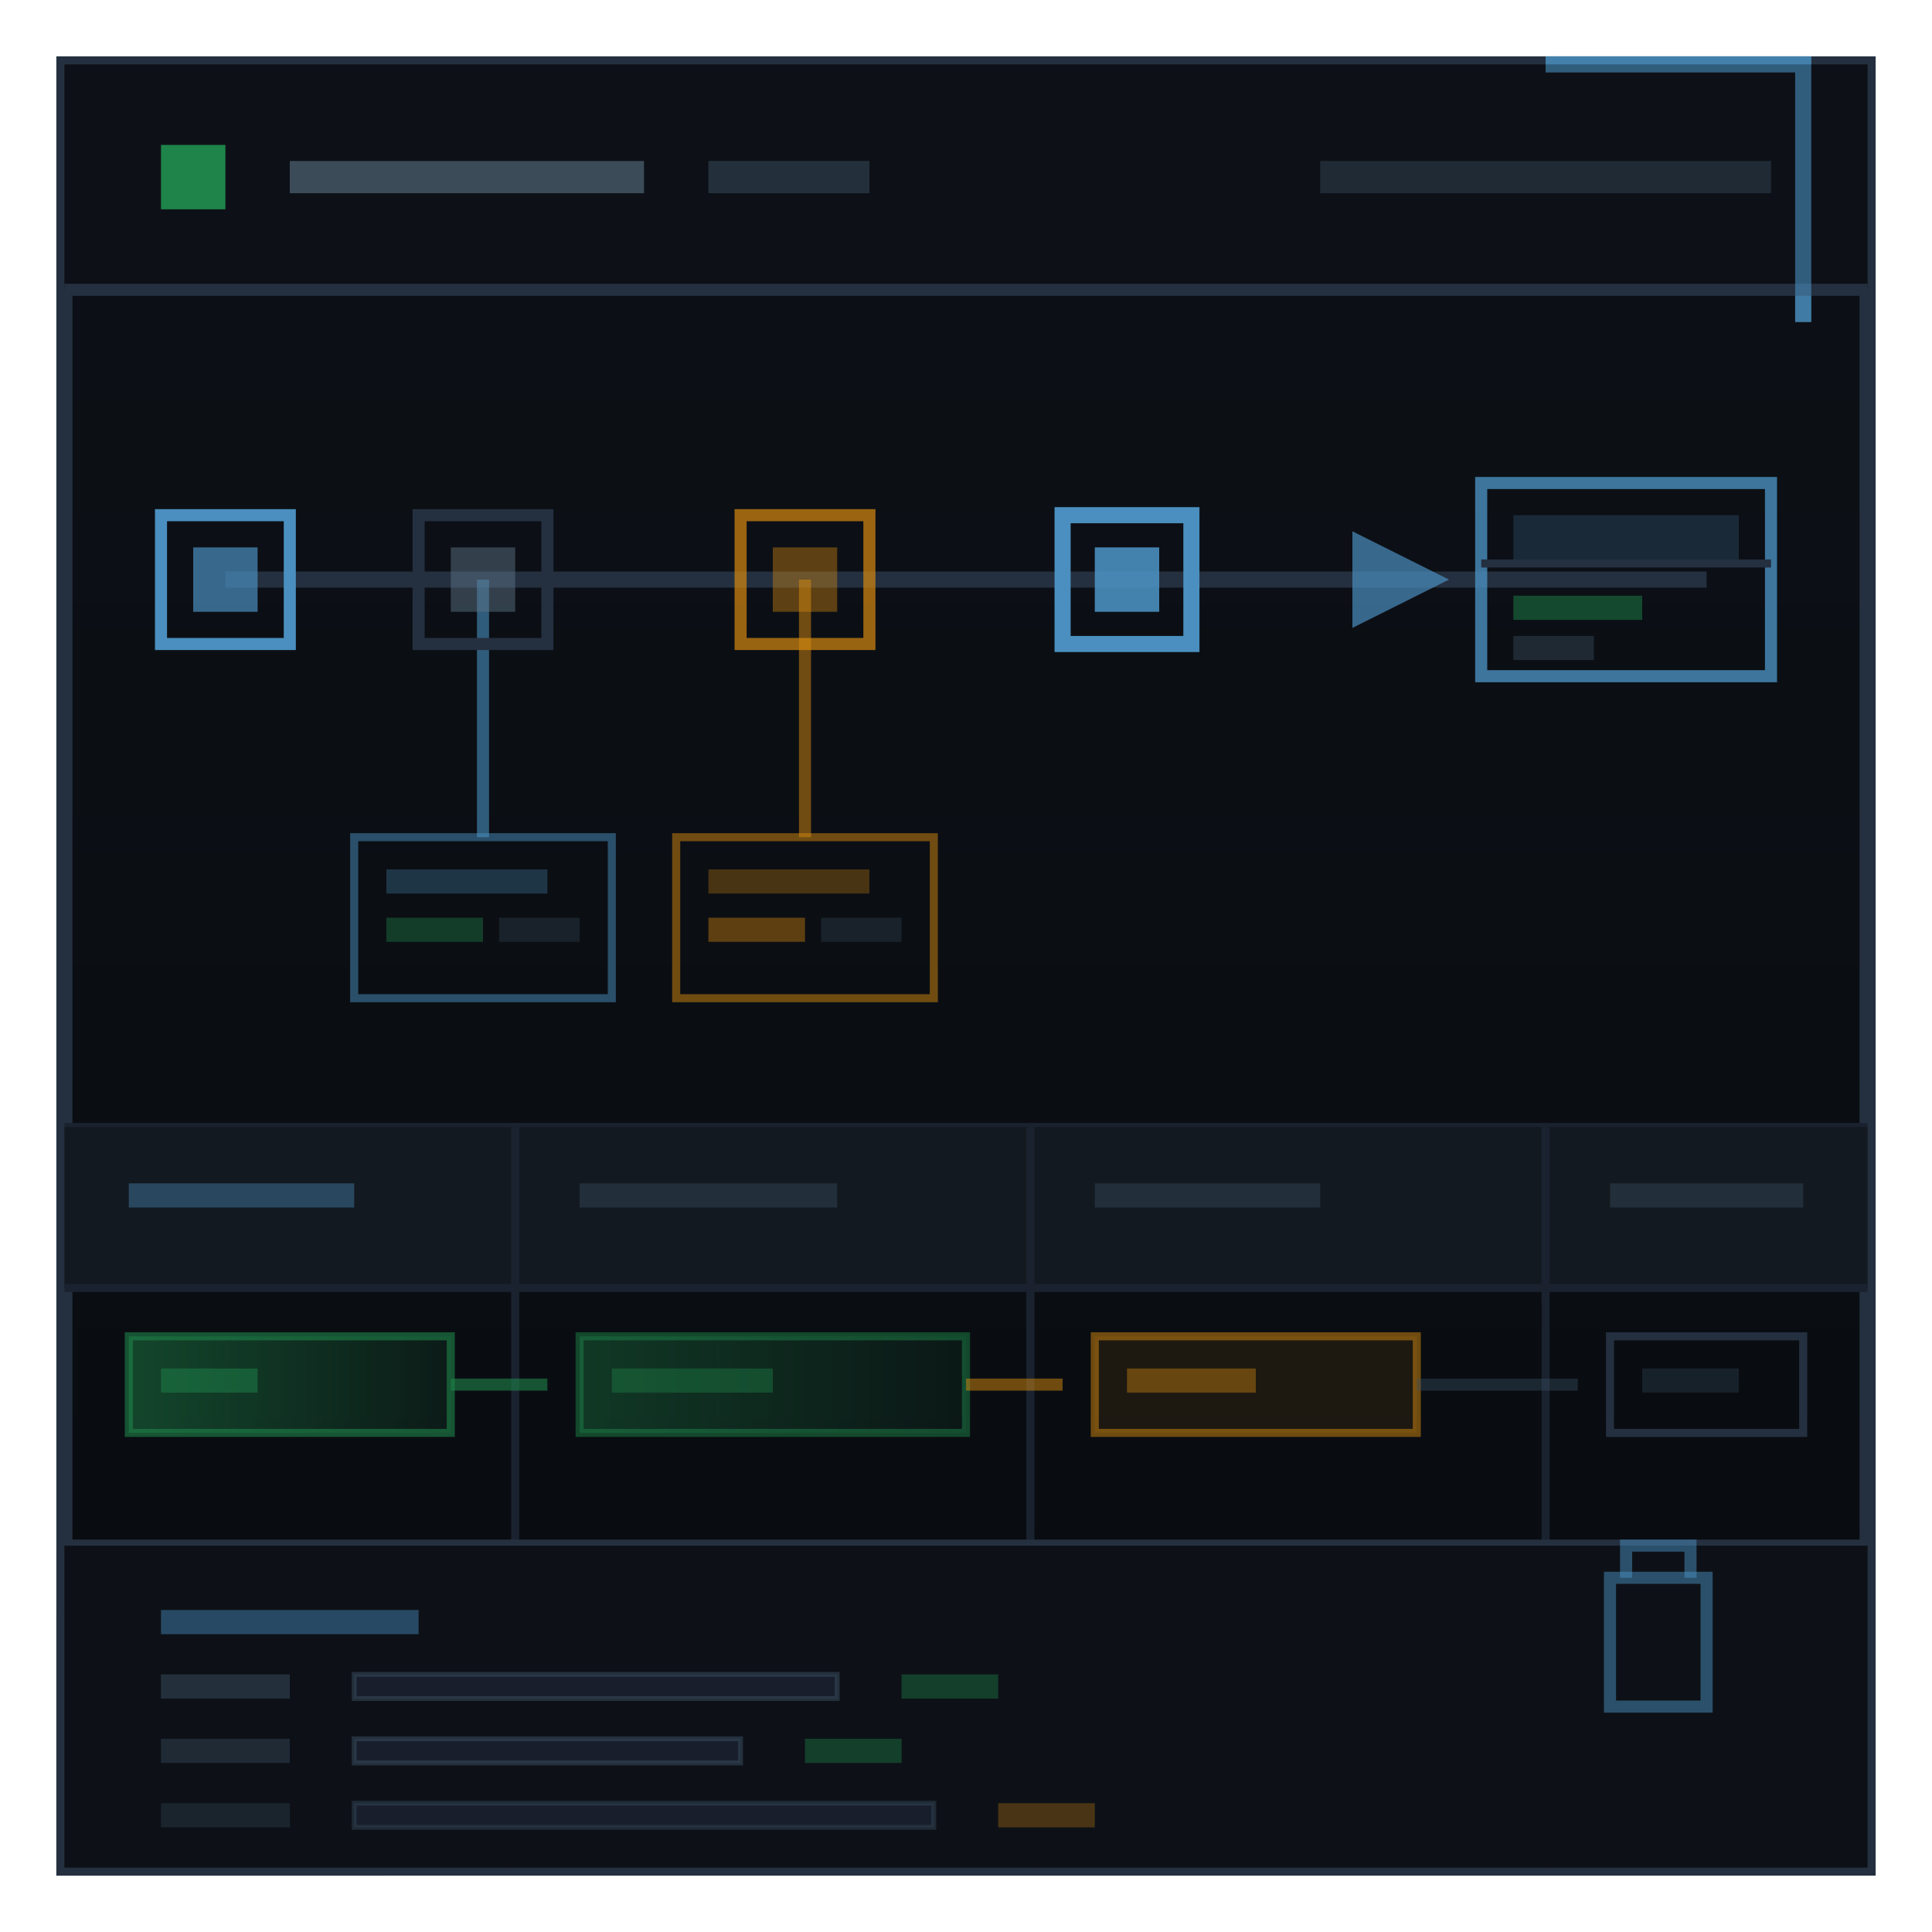
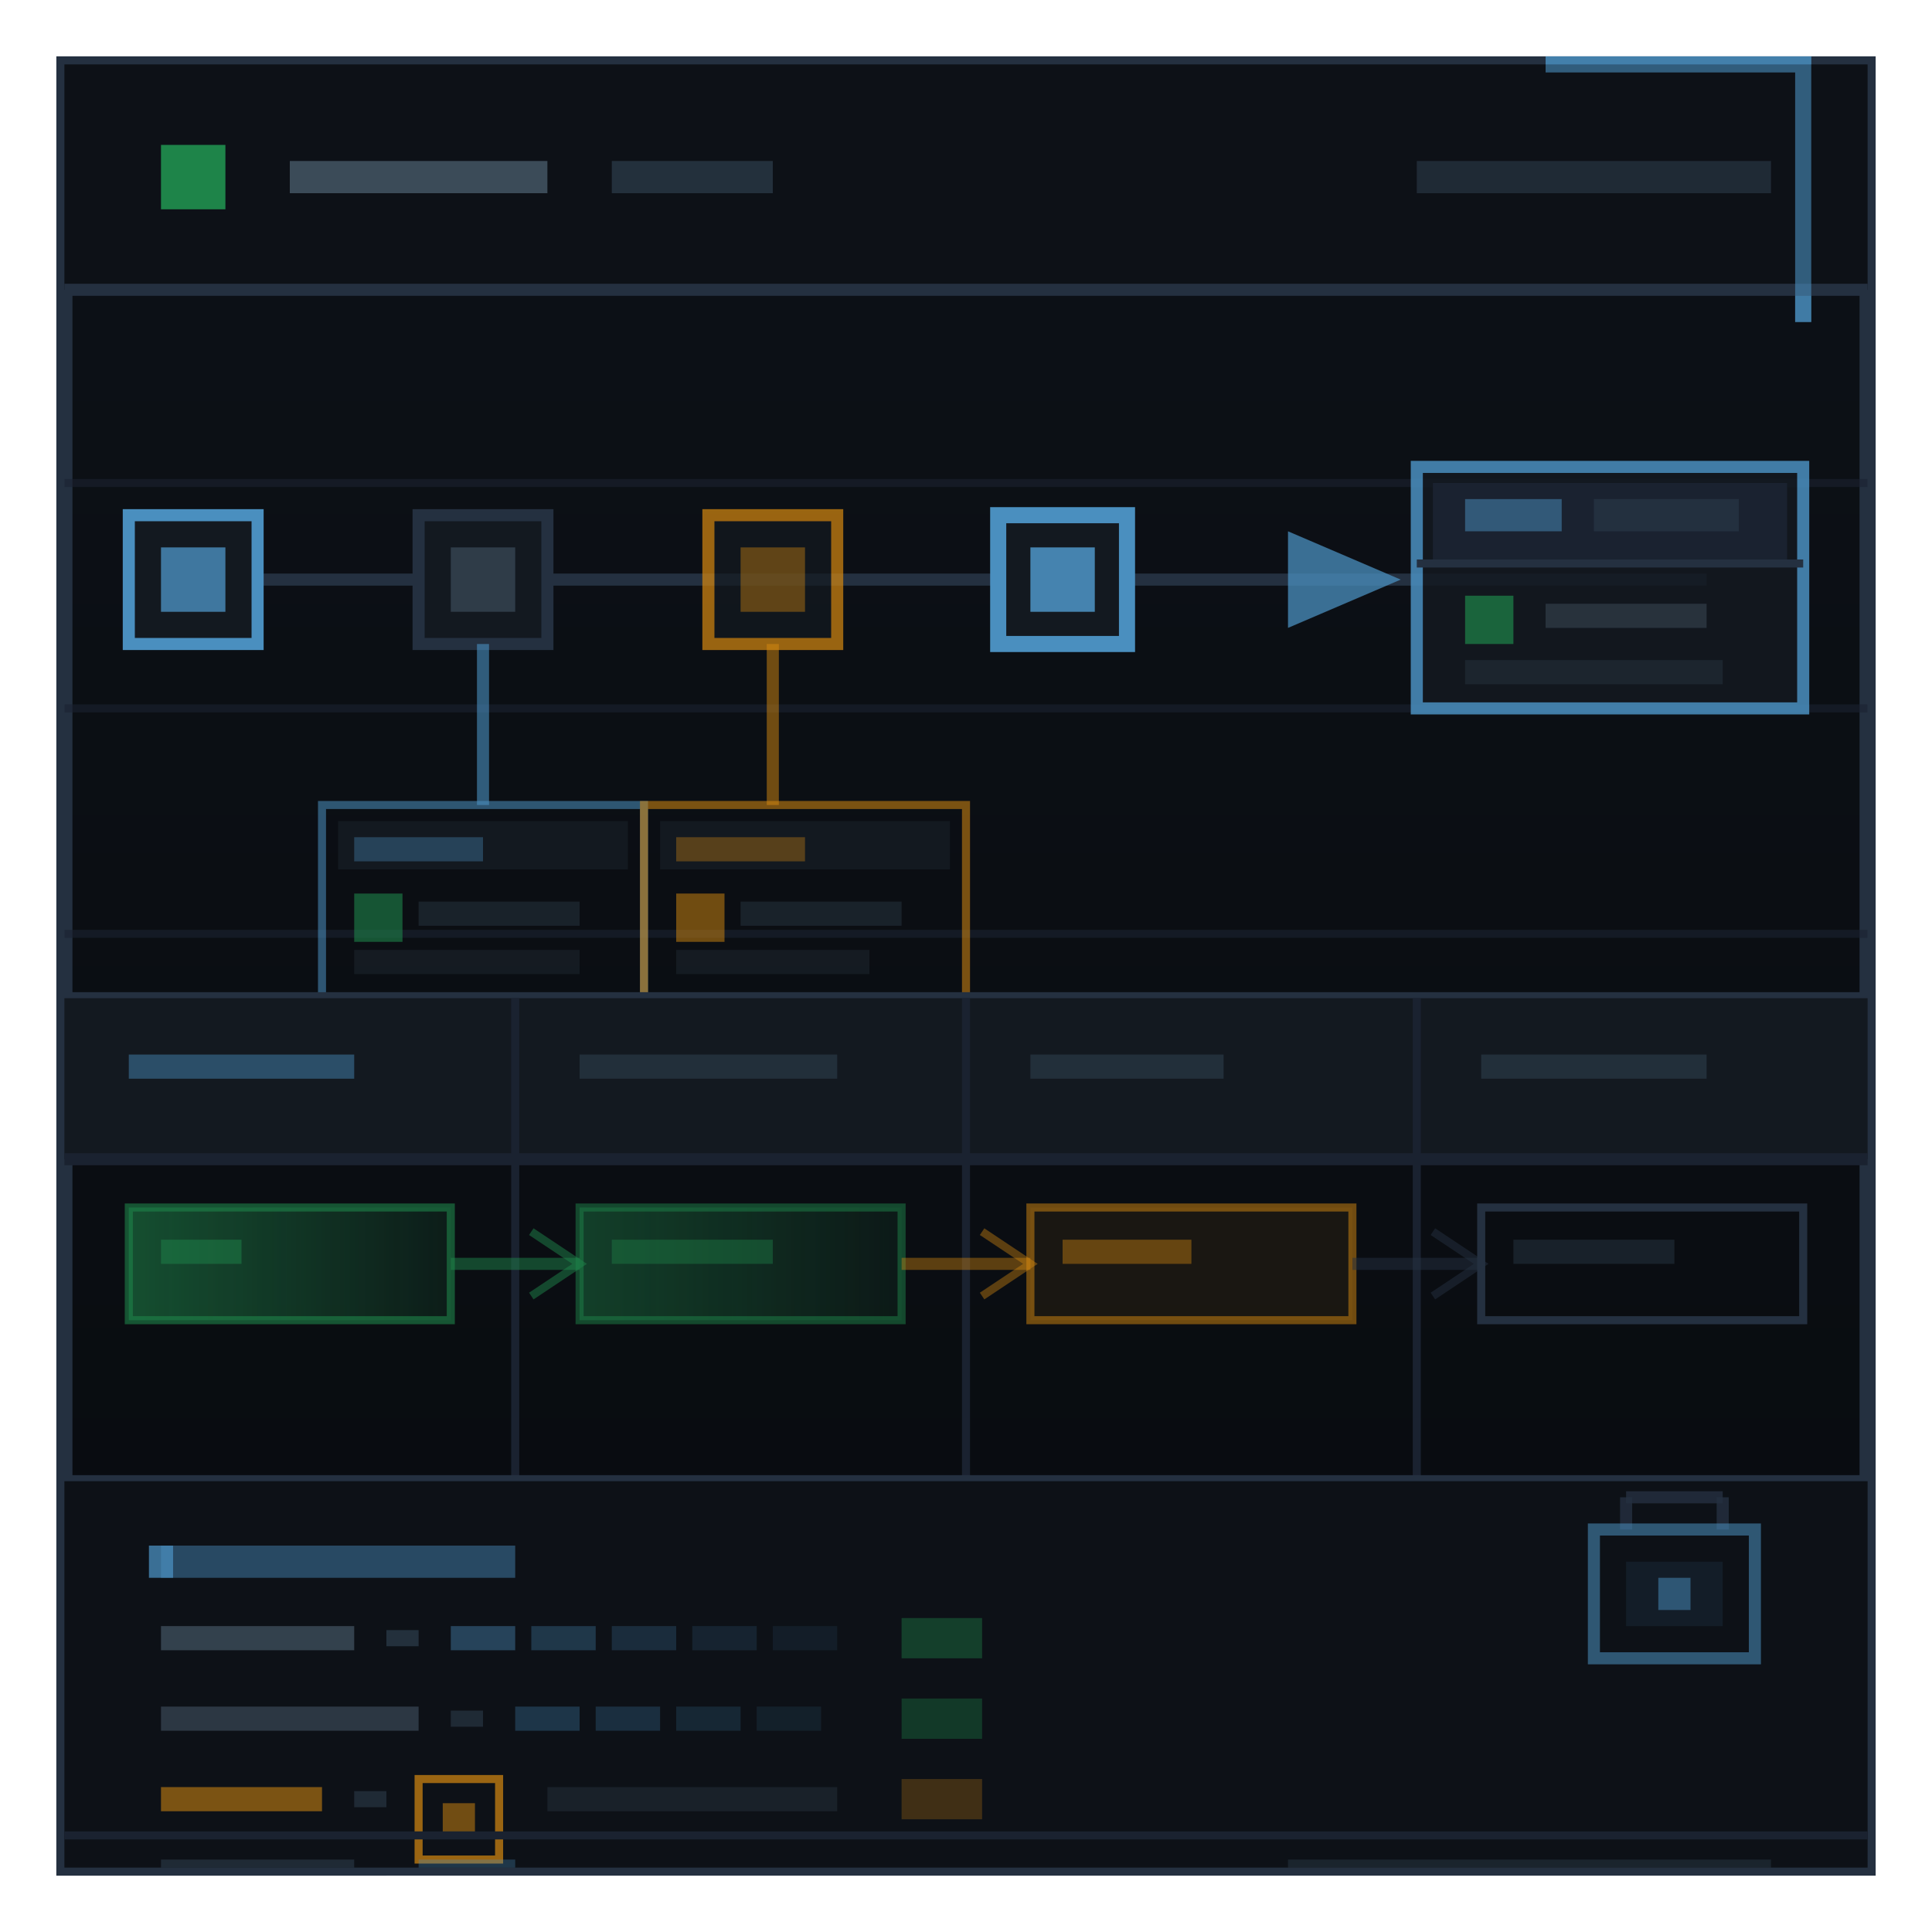
<svg xmlns="http://www.w3.org/2000/svg" viewBox="0 0 120 120" width="120" height="120" fill="none">
  <defs>
    <linearGradient id="l-bg" x1="0" y1="0" x2="0" y2="1">
      <stop offset="0%" stop-color="#0D1117" />
      <stop offset="100%" stop-color="#080B0F" />
    </linearGradient>
    <linearGradient id="l-flow" x1="0" y1="0" x2="1" y2="0">
      <stop offset="0%" stop-color="#4A8FBF" stop-opacity="0.9" />
-       <stop offset="100%" stop-color="#4A8FBF" stop-opacity="0.3" />
+       <stop offset="100%" stop-color="#4A8FBF" stop-opacity="0.25" />
    </linearGradient>
    <linearGradient id="l-deploy" x1="0" y1="0" x2="1" y2="0">
-       <stop offset="0%" stop-color="#1E8449" stop-opacity="0.6" />
+       <stop offset="0%" stop-color="#1E8449" stop-opacity="0.65" />
      <stop offset="100%" stop-color="#1E8449" stop-opacity="0.15" />
+     </linearGradient>
+     <linearGradient id="l-vault" x1="0" y1="0" x2="0" y2="1">
+       <stop offset="0%" stop-color="#1A2230" />
+       <stop offset="100%" stop-color="#0D1117" />
    </linearGradient>
    <clipPath id="l-clip">
      <rect x="4" y="4" width="112" height="112" />
    </clipPath>
  </defs>
  <rect x="4" y="4" width="112" height="112" fill="url(#l-bg)" stroke="#243040" stroke-width="1" />
  <polyline points="96,4 112,4 112,20" stroke="#4A8FBF" stroke-width="1" opacity="0.6" />
  <polyline points="24,116 4,116 4,100" stroke="#243040" stroke-width="1" opacity="0.5" />
  <g clip-path="url(#l-clip)">
    <rect x="4" y="4" width="112" height="14" fill="#0D1117" />
    <line x1="4" y1="18" x2="116" y2="18" stroke="#243040" stroke-width="0.75" />
    <rect x="10" y="9" width="4" height="4" fill="#1E8449" />
-     <rect x="18" y="10" width="22" height="2" fill="#5A7184" opacity="0.6" />
-     <rect x="44" y="10" width="10" height="2" fill="#3A4F61" opacity="0.5" />
-     <rect x="82" y="10" width="28" height="2" fill="#3A4F61" opacity="0.4" />
-     <line x1="14" y1="36" x2="106" y2="36" stroke="#243040" stroke-width="1" />
-     <rect x="10" y="32" width="8" height="8" fill="none" stroke="#4A8FBF" stroke-width="0.75" />
-     <rect x="12" y="34" width="4" height="4" fill="#4A8FBF" opacity="0.7" />
-     <line x1="30" y1="36" x2="30" y2="52" stroke="#4A8FBF" stroke-width="0.75" opacity="0.6" />
-     <rect x="26" y="32" width="8" height="8" fill="none" stroke="#243040" stroke-width="0.75" />
-     <rect x="28" y="34" width="4" height="4" fill="#5A7184" opacity="0.5" />
-     <line x1="50" y1="36" x2="50" y2="52" stroke="#D68910" stroke-width="0.75" opacity="0.5" />
-     <rect x="46" y="32" width="8" height="8" fill="none" stroke="#D68910" stroke-width="0.75" opacity="0.7" />
-     <rect x="48" y="34" width="4" height="4" fill="#D68910" opacity="0.4" />
-     <rect x="66" y="32" width="8" height="8" fill="none" stroke="#4A8FBF" stroke-width="1" />
-     <rect x="68" y="34" width="4" height="4" fill="#4A8FBF" opacity="0.9" />
-     <polyline points="74,36 84,36" stroke="url(#l-flow)" stroke-width="1" fill="none" />
-     <polygon points="84,33 90,36 84,39" fill="#4A8FBF" opacity="0.7" />
-     <rect x="92" y="30" width="18" height="12" fill="none" stroke="#4A8FBF" stroke-width="0.75" opacity="0.8" />
-     <rect x="94" y="32" width="14" height="3" fill="#4A8FBF" opacity="0.2" />
-     <line x1="92" y1="35" x2="110" y2="35" stroke="#243040" stroke-width="0.5" />
-     <rect x="94" y="37" width="8" height="1.5" fill="#1E8449" opacity="0.5" />
-     <rect x="94" y="39.5" width="5" height="1.5" fill="#3A4F61" opacity="0.4" />
-     <rect x="22" y="52" width="16" height="10" fill="none" stroke="#4A8FBF" stroke-width="0.5" opacity="0.5" />
-     <rect x="24" y="54" width="10" height="1.5" fill="#4A8FBF" opacity="0.3" />
-     <rect x="24" y="57" width="6" height="1.5" fill="#1E8449" opacity="0.4" />
-     <rect x="31" y="57" width="5" height="1.5" fill="#3A4F61" opacity="0.3" />
-     <rect x="42" y="52" width="16" height="10" fill="none" stroke="#D68910" stroke-width="0.5" opacity="0.5" />
-     <rect x="44" y="54" width="10" height="1.5" fill="#D68910" opacity="0.3" />
-     <rect x="44" y="57" width="6" height="1.5" fill="#D68910" opacity="0.4" />
-     <rect x="51" y="57" width="5" height="1.5" fill="#3A4F61" opacity="0.3" />
-     <line x1="4" y1="70" x2="116" y2="70" stroke="#1A2230" stroke-width="0.5" />
-     <rect x="4" y="70" width="112" height="10" fill="#131920" />
-     <line x1="4" y1="80" x2="116" y2="80" stroke="#1A2230" stroke-width="0.5" />
-     <line x1="32" y1="70" x2="32" y2="116" stroke="#1A2230" stroke-width="0.5" />
-     <line x1="64" y1="70" x2="64" y2="116" stroke="#1A2230" stroke-width="0.5" />
-     <line x1="96" y1="70" x2="96" y2="116" stroke="#1A2230" stroke-width="0.5" />
-     <rect x="8" y="73.5" width="14" height="1.5" fill="#4A8FBF" opacity="0.4" />
-     <rect x="36" y="73.5" width="16" height="1.5" fill="#3A4F61" opacity="0.4" />
-     <rect x="68" y="73.5" width="14" height="1.5" fill="#3A4F61" opacity="0.4" />
-     <rect x="100" y="73.5" width="12" height="1.5" fill="#3A4F61" opacity="0.4" />
-     <rect x="8" y="83" width="20" height="6" fill="url(#l-deploy)" opacity="0.8" />
-     <rect x="8" y="83" width="20" height="6" fill="none" stroke="#1E8449" stroke-width="0.5" opacity="0.6" />
-     <rect x="10" y="85" width="6" height="1.5" fill="#1E8449" opacity="0.5" />
-     <rect x="36" y="83" width="24" height="6" fill="url(#l-deploy)" opacity="0.6" />
-     <rect x="36" y="83" width="24" height="6" fill="none" stroke="#1E8449" stroke-width="0.5" opacity="0.5" />
-     <rect x="38" y="85" width="10" height="1.5" fill="#1E8449" opacity="0.4" />
-     <rect x="68" y="83" width="20" height="6" fill="#D68910" opacity="0.1" />
-     <rect x="68" y="83" width="20" height="6" fill="none" stroke="#D68910" stroke-width="0.5" opacity="0.5" />
-     <rect x="70" y="85" width="8" height="1.5" fill="#D68910" opacity="0.4" />
-     <rect x="100" y="83" width="12" height="6" fill="none" stroke="#243040" stroke-width="0.5" />
-     <rect x="102" y="85" width="6" height="1.5" fill="#3A4F61" opacity="0.3" />
-     <polyline points="28,86 34,86" stroke="#1E8449" stroke-width="0.75" fill="none" opacity="0.6" />
-     <polyline points="60,86 66,86" stroke="#D68910" stroke-width="0.75" fill="none" opacity="0.5" />
-     <polyline points="88,86 98,86" stroke="#3A4F61" stroke-width="0.75" fill="none" opacity="0.4" />
-     <line x1="4" y1="96" x2="116" y2="96" stroke="#243040" stroke-width="0.75" />
-     <rect x="4" y="96" width="112" height="20" fill="#0D1117" />
-     <rect x="10" y="100" width="16" height="1.5" fill="#4A8FBF" opacity="0.45" />
-     <rect x="100" y="98" width="6" height="8" fill="none" stroke="#4A8FBF" stroke-width="0.75" opacity="0.5" />
-     <polyline points="101,98 101,96 105,96 105,98" stroke="#4A8FBF" stroke-width="0.75" fill="none" opacity="0.5" />
-     <rect x="10" y="104" width="8" height="1.5" fill="#3A4F61" opacity="0.5" />
-     <rect x="22" y="104" width="30" height="1.5" fill="#1A2230" opacity="0.8" />
-     <rect x="22" y="104" width="30" height="1.5" fill="none" stroke="#3A4F61" stroke-width="0.3" opacity="0.5" />
-     <rect x="56" y="104" width="6" height="1.5" fill="#1E8449" opacity="0.4" />
-     <rect x="10" y="108" width="8" height="1.5" fill="#3A4F61" opacity="0.4" />
-     <rect x="22" y="108" width="24" height="1.5" fill="#1A2230" opacity="0.8" />
-     <rect x="22" y="108" width="24" height="1.5" fill="none" stroke="#3A4F61" stroke-width="0.3" opacity="0.5" />
-     <rect x="50" y="108" width="6" height="1.5" fill="#1E8449" opacity="0.4" />
-     <rect x="10" y="112" width="8" height="1.5" fill="#3A4F61" opacity="0.3" />
-     <rect x="22" y="112" width="36" height="1.5" fill="#1A2230" opacity="0.8" />
-     <rect x="22" y="112" width="36" height="1.5" fill="none" stroke="#3A4F61" stroke-width="0.3" opacity="0.4" />
-     <rect x="62" y="112" width="6" height="1.5" fill="#D68910" opacity="0.3" />
+     <rect x="18" y="10" width="16" height="2" fill="#5A7184" opacity="0.6" />
+     <rect x="38" y="10" width="10" height="2" fill="#3A4F61" opacity="0.5" />
+     <rect x="88" y="10" width="22" height="2" fill="#3A4F61" opacity="0.4" />
+     <line x1="4" y1="30" x2="116" y2="30" stroke="#1A2230" stroke-width="0.5" opacity="0.6" />
+     <line x1="4" y1="44" x2="116" y2="44" stroke="#1A2230" stroke-width="0.5" opacity="0.6" />
+     <line x1="4" y1="58" x2="116" y2="58" stroke="#1A2230" stroke-width="0.5" opacity="0.6" />
+     <line x1="10" y1="36" x2="106" y2="36" stroke="#243040" stroke-width="0.75" />
+     <rect x="8" y="32" width="8" height="8" fill="#131920" stroke="#4A8FBF" stroke-width="0.75" />
+     <rect x="10" y="34" width="4" height="4" fill="#4A8FBF" opacity="0.8" />
+     <rect x="26" y="32" width="8" height="8" fill="#131920" stroke="#243040" stroke-width="0.75" />
+     <rect x="28" y="34" width="4" height="4" fill="#5A7184" opacity="0.4" />
+     <line x1="30" y1="40" x2="30" y2="50" stroke="#4A8FBF" stroke-width="0.75" opacity="0.6" />
+     <rect x="44" y="32" width="8" height="8" fill="#131920" stroke="#D68910" stroke-width="0.75" opacity="0.7" />
+     <rect x="46" y="34" width="4" height="4" fill="#D68910" opacity="0.4" />
+     <line x1="48" y1="40" x2="48" y2="50" stroke="#D68910" stroke-width="0.75" opacity="0.5" />
+     <rect x="62" y="32" width="8" height="8" fill="#131920" stroke="#4A8FBF" stroke-width="1" />
+     <rect x="64" y="34" width="4" height="4" fill="#4A8FBF" opacity="0.9" />
+     <line x1="70" y1="36" x2="80" y2="36" stroke="url(#l-flow)" stroke-width="1" />
+     <polygon points="80,33 87,36 80,39" fill="#4A8FBF" opacity="0.75" />
+     <rect x="88" y="29" width="24" height="15" fill="#131920" stroke="#4A8FBF" stroke-width="0.75" opacity="0.85" />
+     <rect x="89" y="30" width="22" height="5" fill="#1A2230" />
+     <rect x="91" y="31" width="6" height="2" fill="#4A8FBF" opacity="0.5" />
+     <rect x="99" y="31" width="9" height="2" fill="#3A4F61" opacity="0.3" />
+     <line x1="88" y1="35" x2="112" y2="35" stroke="#243040" stroke-width="0.5" />
+     <rect x="91" y="37" width="3" height="3" fill="#1E8449" opacity="0.7" />
+     <rect x="96" y="37.5" width="10" height="1.5" fill="#5A7184" opacity="0.3" />
+     <rect x="91" y="41" width="16" height="1.5" fill="#3A4F61" opacity="0.25" />
+     <rect x="20" y="50" width="20" height="12" fill="none" stroke="#4A8FBF" stroke-width="0.5" opacity="0.55" />
+     <rect x="21" y="51" width="18" height="3" fill="#131920" />
+     <rect x="22" y="52" width="8" height="1.5" fill="#4A8FBF" opacity="0.35" />
+     <rect x="22" y="55.5" width="3" height="3" fill="#1E8449" opacity="0.6" />
+     <rect x="26" y="56" width="10" height="1.5" fill="#3A4F61" opacity="0.3" />
+     <rect x="22" y="59" width="14" height="1.5" fill="#3A4F61" opacity="0.2" />
+     <rect x="40" y="50" width="20" height="12" fill="none" stroke="#D68910" stroke-width="0.5" opacity="0.55" />
+     <rect x="41" y="51" width="18" height="3" fill="#131920" />
+     <rect x="42" y="52" width="8" height="1.5" fill="#D68910" opacity="0.35" />
+     <rect x="42" y="55.5" width="3" height="3" fill="#D68910" opacity="0.5" />
+     <rect x="46" y="56" width="10" height="1.5" fill="#3A4F61" opacity="0.3" />
+     <rect x="42" y="59" width="12" height="1.5" fill="#3A4F61" opacity="0.2" />
+     <line x1="4" y1="62" x2="116" y2="62" stroke="#243040" stroke-width="0.75" />
+     <rect x="4" y="62" width="112" height="10" fill="#131920" />
+     <line x1="4" y1="72" x2="116" y2="72" stroke="#1A2230" stroke-width="0.75" />
+     <line x1="32" y1="62" x2="32" y2="92" stroke="#1A2230" stroke-width="0.5" />
+     <line x1="60" y1="62" x2="60" y2="92" stroke="#1A2230" stroke-width="0.5" />
+     <line x1="88" y1="62" x2="88" y2="92" stroke="#1A2230" stroke-width="0.5" />
+     <rect x="8" y="65.5" width="14" height="1.5" fill="#4A8FBF" opacity="0.45" />
+     <rect x="36" y="65.5" width="16" height="1.5" fill="#3A4F61" opacity="0.4" />
+     <rect x="64" y="65.5" width="12" height="1.5" fill="#3A4F61" opacity="0.4" />
+     <rect x="92" y="65.5" width="14" height="1.5" fill="#3A4F61" opacity="0.4" />
+     <rect x="8" y="75" width="20" height="7" fill="url(#l-deploy)" opacity="0.85" />
+     <rect x="8" y="75" width="20" height="7" fill="none" stroke="#1E8449" stroke-width="0.5" opacity="0.6" />
+     <rect x="10" y="77" width="5" height="1.5" fill="#1E8449" opacity="0.5" />
+     <rect x="36" y="75" width="20" height="7" fill="url(#l-deploy)" opacity="0.65" />
+     <rect x="36" y="75" width="20" height="7" fill="none" stroke="#1E8449" stroke-width="0.5" opacity="0.5" />
+     <rect x="38" y="77" width="10" height="1.5" fill="#1E8449" opacity="0.4" />
+     <rect x="64" y="75" width="20" height="7" fill="#D68910" opacity="0.08" />
+     <rect x="64" y="75" width="20" height="7" fill="none" stroke="#D68910" stroke-width="0.5" opacity="0.5" />
+     <rect x="66" y="77" width="8" height="1.5" fill="#D68910" opacity="0.4" />
+     <rect x="92" y="75" width="20" height="7" fill="none" stroke="#243040" stroke-width="0.5" />
+     <rect x="94" y="77" width="10" height="1.5" fill="#3A4F61" opacity="0.3" />
+     <line x1="28" y1="78.5" x2="36" y2="78.5" stroke="#1E8449" stroke-width="0.75" opacity="0.5" />
+     <polyline points="33,76.5 36,78.5 33,80.5" stroke="#1E8449" stroke-width="0.5" fill="none" opacity="0.5" />
+     <line x1="56" y1="78.5" x2="64" y2="78.5" stroke="#D68910" stroke-width="0.75" opacity="0.4" />
+     <polyline points="61,76.5 64,78.5 61,80.5" stroke="#D68910" stroke-width="0.5" fill="none" opacity="0.4" />
+     <line x1="84" y1="78.5" x2="92" y2="78.5" stroke="#243040" stroke-width="0.75" opacity="0.5" />
+     <polyline points="89,76.5 92,78.5 89,80.5" stroke="#243040" stroke-width="0.5" fill="none" opacity="0.5" />
+     <line x1="4" y1="92" x2="116" y2="92" stroke="#243040" stroke-width="0.75" />
+     <rect x="4" y="92" width="112" height="24" fill="#0D1117" />
+     <rect x="10" y="96" width="22" height="2" fill="#4A8FBF" opacity="0.45" />
+     <line x1="10" y1="96" x2="10" y2="98" stroke="#4A8FBF" stroke-width="1.5" opacity="0.75" />
+     <line x1="101" y1="95" x2="101" y2="93" stroke="#243040" stroke-width="0.75" opacity="0.8" />
+     <line x1="107" y1="95" x2="107" y2="93" stroke="#243040" stroke-width="0.75" opacity="0.8" />
+     <line x1="101" y1="93" x2="107" y2="93" stroke="#243040" stroke-width="0.75" opacity="0.8" />
+     <rect x="99" y="95" width="10" height="8" fill="none" stroke="#4A8FBF" stroke-width="0.75" opacity="0.55" />
+     <rect x="101" y="97" width="6" height="4" fill="#4A8FBF" opacity="0.1" />
+     <rect x="103" y="98" width="2" height="2" fill="#4A8FBF" opacity="0.5" />
+     <rect x="10" y="101" width="12" height="1.5" fill="#5A7184" opacity="0.5" />
+     <line x1="24" y1="101.75" x2="26" y2="101.75" stroke="#3A4F61" stroke-width="1" opacity="0.5" />
+     <rect x="28" y="101" width="4" height="1.5" fill="#4A8FBF" opacity="0.4" />
+     <rect x="33" y="101" width="4" height="1.5" fill="#4A8FBF" opacity="0.3" />
+     <rect x="38" y="101" width="4" height="1.5" fill="#4A8FBF" opacity="0.22" />
+     <rect x="43" y="101" width="4" height="1.5" fill="#4A8FBF" opacity="0.15" />
+     <rect x="48" y="101" width="4" height="1.5" fill="#4A8FBF" opacity="0.1" />
+     <rect x="56" y="100.5" width="5" height="2.5" fill="#1E8449" opacity="0.4" />
+     <rect x="10" y="106" width="16" height="1.5" fill="#5A7184" opacity="0.4" />
+     <line x1="28" y1="106.75" x2="30" y2="106.75" stroke="#3A4F61" stroke-width="1" opacity="0.4" />
+     <rect x="32" y="106" width="4" height="1.5" fill="#2D5A7A" opacity="0.5" />
+     <rect x="37" y="106" width="4" height="1.5" fill="#2D5A7A" opacity="0.4" />
+     <rect x="42" y="106" width="4" height="1.5" fill="#2D5A7A" opacity="0.3" />
+     <rect x="47" y="106" width="4" height="1.5" fill="#2D5A7A" opacity="0.2" />
+     <rect x="56" y="105.5" width="5" height="2.5" fill="#1E8449" opacity="0.35" />
+     <rect x="10" y="111" width="10" height="1.5" fill="#D68910" opacity="0.55" />
+     <line x1="22" y1="111.75" x2="24" y2="111.75" stroke="#3A4F61" stroke-width="1" opacity="0.4" />
+     <rect x="26" y="110.5" width="5" height="5" fill="none" stroke="#D68910" stroke-width="0.5" opacity="0.7" />
+     <rect x="27.5" y="112" width="2" height="2" fill="#D68910" opacity="0.5" />
+     <rect x="34" y="111" width="18" height="1.5" fill="#3A4F61" opacity="0.25" />
+     <rect x="56" y="110.5" width="5" height="2.5" fill="#D68910" opacity="0.25" />
+     <line x1="4" y1="114" x2="116" y2="114" stroke="#1A2230" stroke-width="0.5" />
+     <rect x="10" y="115.5" width="12" height="1" fill="#3A4F61" opacity="0.4" />
+     <rect x="26" y="115.5" width="6" height="1" fill="#4A8FBF" opacity="0.3" />
+     <rect x="80" y="115.5" width="30" height="1" fill="#3A4F61" opacity="0.3" />
  </g>
  <polyline points="96,4 112,4 112,20" stroke="#4A8FBF" stroke-width="1" opacity="0.6" />
</svg>
